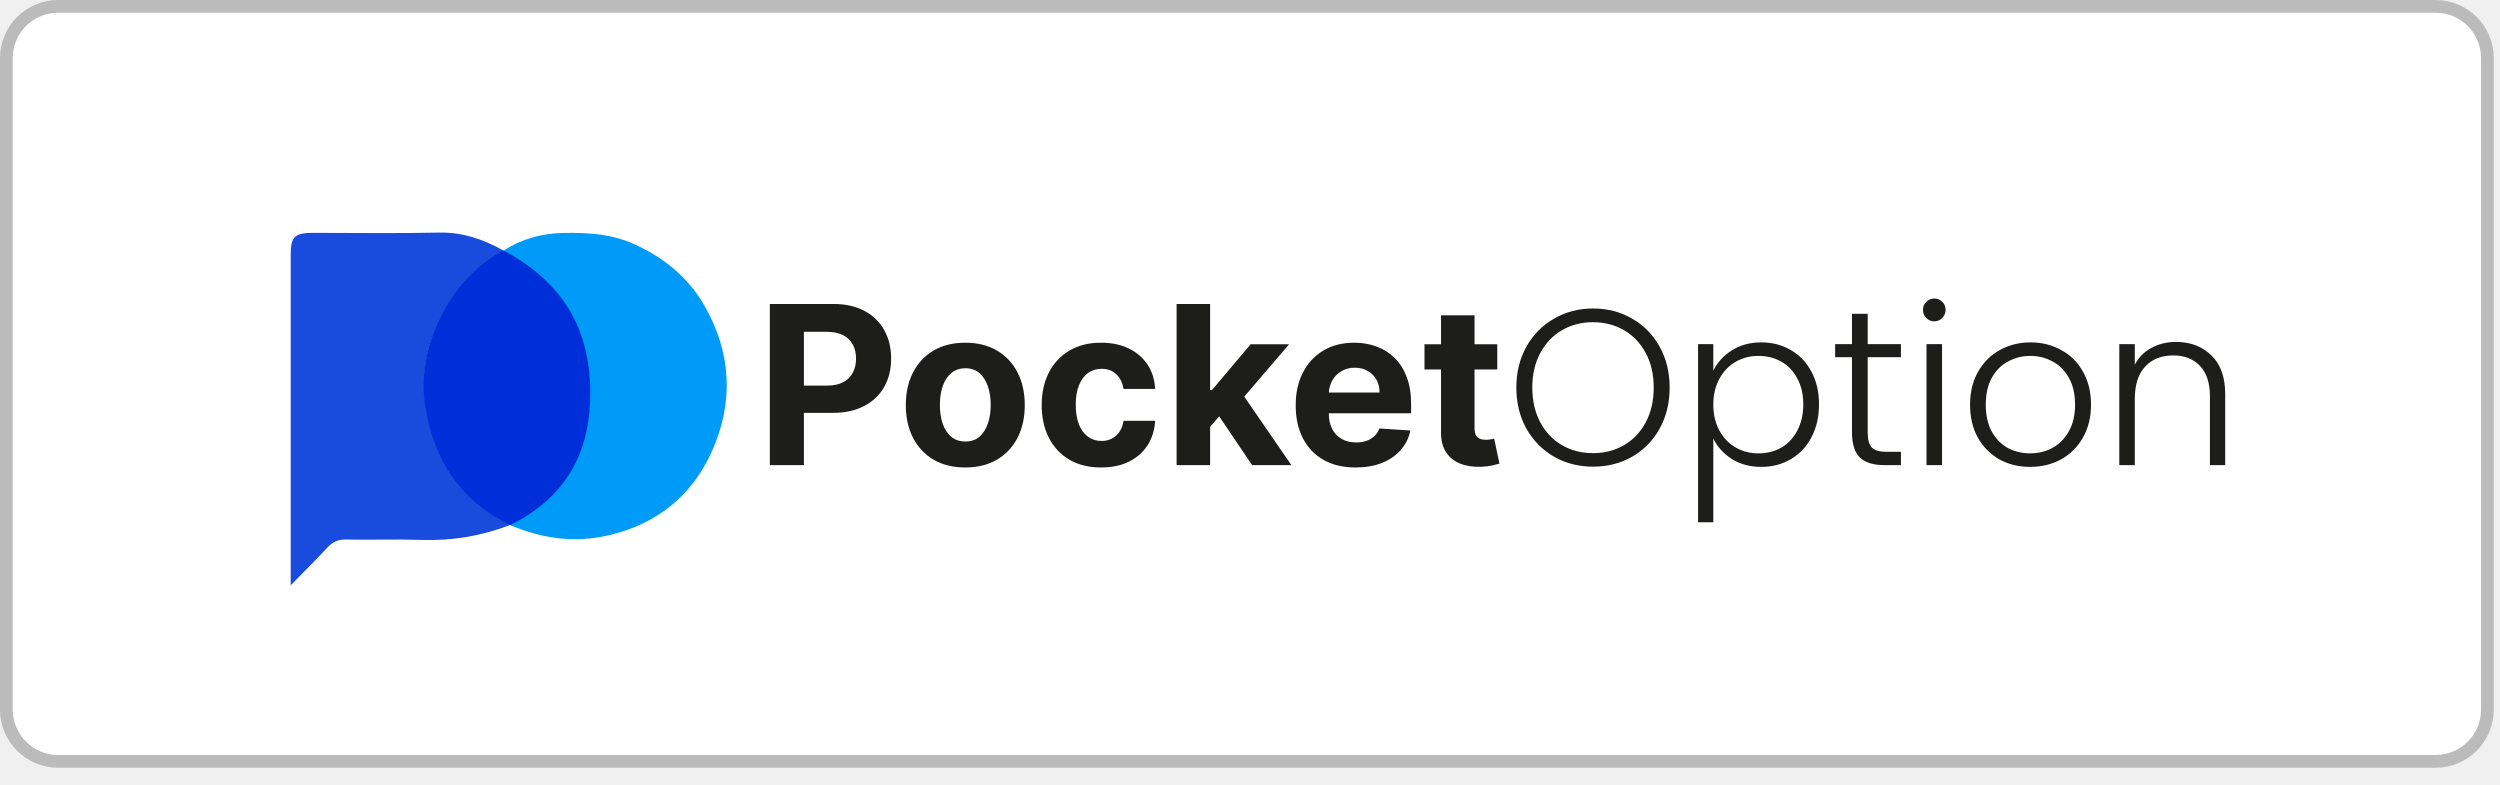
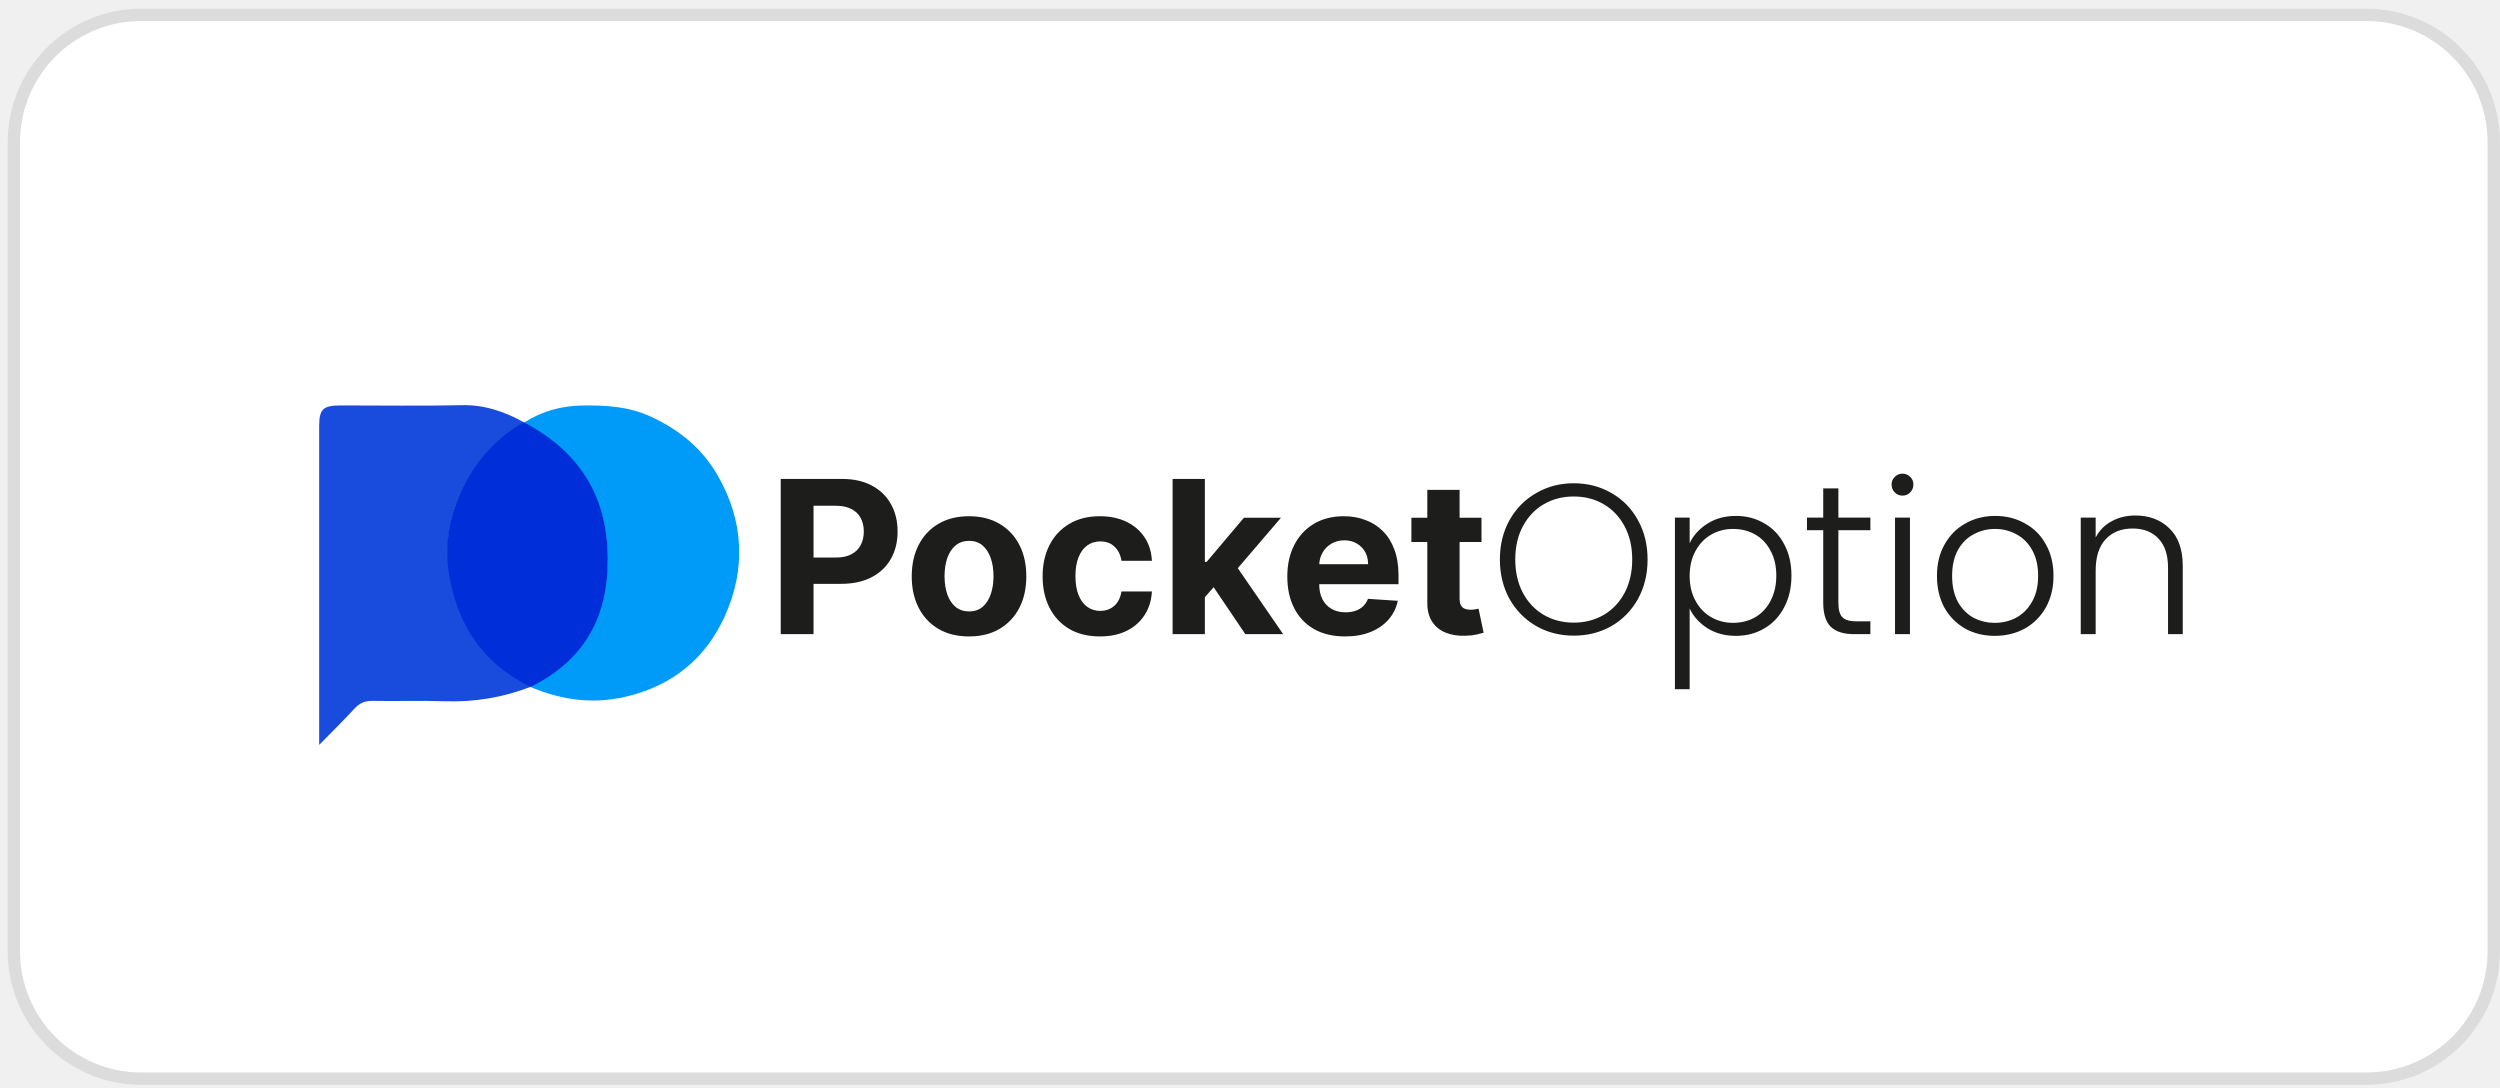
- <svg xmlns="http://www.w3.org/2000/svg" width="86" height="27" viewBox="0 0 86 27" fill="none">
-   <path d="M0.219 2C0.219 1.016 1.016 0.219 2 0.219H83.785C84.769 0.219 85.567 1.016 85.567 2V24.41C85.567 25.394 84.769 26.191 83.785 26.191H2C1.016 26.191 0.219 25.394 0.219 24.41V2Z" fill="white" stroke="#BBBBBB" stroke-width="0.438" />
-   <path d="M17.561 18.055C16.569 18.439 15.546 18.61 14.479 18.573C13.623 18.543 12.764 18.578 11.906 18.56C11.633 18.555 11.442 18.639 11.261 18.836C10.881 19.249 10.48 19.642 10 20.134C10 19.868 10 19.736 10 19.604C10 15.993 10 12.381 10 8.77C10 8.138 10.132 8.01 10.779 8.01C12.218 8.01 13.658 8.033 15.096 8.001C15.892 7.983 16.594 8.217 17.303 8.609C17.334 8.632 17.333 8.657 17.305 8.668C15.448 9.653 14.319 11.906 14.65 13.945C14.945 15.767 15.865 17.147 17.551 17.996C17.555 18.015 17.561 18.055 17.561 18.055Z" fill="#194CDD" />
-   <path d="M17.57 18.074C17.541 18.061 17.534 18.021 17.551 17.982C19.466 17.026 20.314 15.495 20.294 13.408C20.273 11.198 19.211 9.676 17.312 8.663C17.312 8.663 17.313 8.638 17.312 8.625C17.946 8.219 18.637 8.026 19.385 8.013C20.234 7.999 21.057 8.045 21.856 8.416C22.86 8.882 23.669 9.541 24.223 10.497C25.168 12.129 25.246 13.851 24.485 15.537C23.801 17.052 22.596 18.035 20.923 18.417C19.764 18.682 18.674 18.534 17.57 18.074Z" fill="#009AF9" />
-   <path d="M17.315 8.616C19.246 9.633 20.286 11.195 20.307 13.437C20.327 15.555 19.477 17.108 17.553 18.059C15.846 17.237 14.924 15.837 14.628 13.988C14.297 11.918 15.453 9.616 17.315 8.616Z" fill="#002ED8" />
-   <path d="M26.482 16V10.457H28.669C29.089 10.457 29.447 10.537 29.743 10.698C30.039 10.857 30.265 11.078 30.42 11.361C30.577 11.643 30.655 11.967 30.655 12.335C30.655 12.704 30.576 13.028 30.417 13.31C30.258 13.591 30.028 13.81 29.727 13.967C29.427 14.124 29.065 14.203 28.639 14.203H27.245V13.264H28.449C28.675 13.264 28.861 13.225 29.007 13.147C29.155 13.068 29.265 12.959 29.337 12.82C29.411 12.679 29.448 12.518 29.448 12.335C29.448 12.151 29.411 11.991 29.337 11.854C29.265 11.715 29.155 11.607 29.007 11.532C28.859 11.454 28.671 11.415 28.444 11.415H27.654V16H26.482ZM33.206 16.081C32.785 16.081 32.422 15.992 32.115 15.813C31.81 15.633 31.575 15.382 31.409 15.061C31.243 14.738 31.16 14.364 31.16 13.938C31.16 13.508 31.243 13.133 31.409 12.812C31.575 12.489 31.81 12.238 32.115 12.059C32.422 11.879 32.785 11.789 33.206 11.789C33.626 11.789 33.989 11.879 34.294 12.059C34.601 12.238 34.837 12.489 35.003 12.812C35.169 13.133 35.252 13.508 35.252 13.938C35.252 14.364 35.169 14.738 35.003 15.061C34.837 15.382 34.601 15.633 34.294 15.813C33.989 15.992 33.626 16.081 33.206 16.081ZM33.211 15.188C33.403 15.188 33.562 15.134 33.69 15.026C33.819 14.916 33.915 14.766 33.98 14.576C34.047 14.387 34.08 14.171 34.08 13.93C34.08 13.688 34.047 13.472 33.98 13.283C33.915 13.093 33.819 12.944 33.69 12.833C33.562 12.723 33.403 12.668 33.211 12.668C33.018 12.668 32.856 12.723 32.724 12.833C32.594 12.944 32.496 13.093 32.429 13.283C32.364 13.472 32.332 13.688 32.332 13.93C32.332 14.171 32.364 14.387 32.429 14.576C32.496 14.766 32.594 14.916 32.724 15.026C32.856 15.134 33.018 15.188 33.211 15.188ZM37.88 16.081C37.454 16.081 37.088 15.991 36.781 15.81C36.476 15.628 36.242 15.376 36.078 15.053C35.915 14.73 35.834 14.358 35.834 13.938C35.834 13.512 35.916 13.138 36.08 12.817C36.246 12.494 36.482 12.242 36.787 12.062C37.092 11.88 37.454 11.789 37.875 11.789C38.237 11.789 38.555 11.855 38.827 11.986C39.1 12.118 39.315 12.303 39.474 12.541C39.633 12.779 39.72 13.059 39.737 13.38H38.649C38.618 13.173 38.537 13.006 38.405 12.88C38.275 12.751 38.105 12.687 37.894 12.687C37.715 12.687 37.559 12.736 37.425 12.833C37.294 12.929 37.191 13.069 37.117 13.253C37.043 13.437 37.006 13.66 37.006 13.921C37.006 14.187 37.042 14.412 37.114 14.598C37.188 14.784 37.292 14.925 37.425 15.023C37.559 15.12 37.715 15.169 37.894 15.169C38.025 15.169 38.143 15.142 38.248 15.088C38.355 15.034 38.442 14.955 38.511 14.852C38.581 14.748 38.627 14.622 38.649 14.476H39.737C39.719 14.794 39.632 15.073 39.477 15.315C39.323 15.555 39.111 15.743 38.841 15.878C38.57 16.014 38.25 16.081 37.88 16.081ZM41.52 14.804L41.522 13.421H41.69L43.022 11.843H44.345L42.556 13.932H42.283L41.52 14.804ZM40.475 16V10.457H41.628V16H40.475ZM43.073 16L41.85 14.189L42.618 13.375L44.423 16H43.073ZM46.634 16.081C46.206 16.081 45.838 15.995 45.53 15.821C45.223 15.646 44.987 15.399 44.821 15.08C44.655 14.759 44.572 14.379 44.572 13.94C44.572 13.513 44.655 13.137 44.821 12.815C44.987 12.492 45.22 12.24 45.522 12.059C45.825 11.879 46.18 11.789 46.588 11.789C46.862 11.789 47.118 11.833 47.354 11.921C47.592 12.008 47.8 12.139 47.976 12.314C48.155 12.489 48.294 12.709 48.393 12.974C48.492 13.238 48.542 13.546 48.542 13.9V14.216H45.032V13.502H47.457C47.457 13.336 47.421 13.189 47.349 13.061C47.276 12.933 47.176 12.832 47.048 12.76C46.922 12.686 46.775 12.649 46.607 12.649C46.432 12.649 46.277 12.69 46.142 12.771C46.008 12.851 45.903 12.958 45.828 13.093C45.752 13.227 45.713 13.376 45.711 13.54V14.219C45.711 14.425 45.749 14.603 45.825 14.752C45.902 14.902 46.012 15.018 46.152 15.099C46.293 15.18 46.46 15.22 46.653 15.22C46.781 15.22 46.898 15.203 47.005 15.166C47.111 15.13 47.202 15.076 47.278 15.004C47.354 14.932 47.412 14.843 47.451 14.739L48.518 14.809C48.464 15.065 48.353 15.289 48.185 15.48C48.019 15.67 47.804 15.818 47.541 15.924C47.279 16.029 46.977 16.081 46.634 16.081ZM51.506 11.843V12.709H49.002V11.843H51.506ZM49.571 10.847H50.724V14.723C50.724 14.829 50.74 14.912 50.772 14.972C50.805 15.029 50.85 15.07 50.907 15.093C50.967 15.117 51.036 15.129 51.113 15.129C51.167 15.129 51.221 15.124 51.276 15.115C51.33 15.104 51.371 15.096 51.4 15.091L51.581 15.949C51.524 15.967 51.443 15.987 51.338 16.011C51.233 16.036 51.106 16.051 50.956 16.057C50.678 16.068 50.435 16.031 50.225 15.946C50.018 15.861 49.856 15.729 49.741 15.551C49.626 15.372 49.569 15.147 49.571 14.874V10.847ZM54.799 16.053C54.307 16.053 53.859 15.939 53.458 15.71C53.057 15.477 52.739 15.154 52.505 14.742C52.277 14.326 52.162 13.856 52.162 13.332C52.162 12.809 52.277 12.342 52.505 11.93C52.739 11.514 53.057 11.191 53.458 10.962C53.859 10.729 54.307 10.612 54.799 10.612C55.297 10.612 55.747 10.729 56.148 10.962C56.55 11.191 56.865 11.514 57.093 11.93C57.322 12.342 57.436 12.809 57.436 13.332C57.436 13.856 57.322 14.326 57.093 14.742C56.865 15.154 56.55 15.477 56.148 15.71C55.747 15.939 55.297 16.053 54.799 16.053ZM54.799 15.588C55.196 15.588 55.551 15.497 55.866 15.314C56.181 15.131 56.43 14.87 56.613 14.529C56.796 14.184 56.888 13.785 56.888 13.332C56.888 12.88 56.796 12.484 56.613 12.144C56.43 11.803 56.181 11.541 55.866 11.359C55.551 11.176 55.196 11.084 54.799 11.084C54.403 11.084 54.047 11.176 53.732 11.359C53.417 11.541 53.169 11.803 52.986 12.144C52.803 12.484 52.711 12.88 52.711 13.332C52.711 13.785 52.803 14.184 52.986 14.529C53.169 14.87 53.417 15.131 53.732 15.314C54.047 15.497 54.403 15.588 54.799 15.588ZM58.938 12.753C59.071 12.474 59.279 12.243 59.563 12.06C59.853 11.872 60.196 11.778 60.592 11.778C60.968 11.778 61.306 11.867 61.606 12.044C61.911 12.217 62.147 12.466 62.315 12.791C62.487 13.111 62.574 13.485 62.574 13.912C62.574 14.338 62.487 14.714 62.315 15.04C62.147 15.365 61.911 15.616 61.606 15.794C61.306 15.972 60.968 16.061 60.592 16.061C60.201 16.061 59.861 15.97 59.571 15.787C59.282 15.599 59.071 15.365 58.938 15.085V17.966H58.413V11.839H58.938V12.753ZM62.033 13.912C62.033 13.566 61.964 13.269 61.827 13.02C61.695 12.766 61.512 12.573 61.278 12.441C61.044 12.309 60.78 12.243 60.486 12.243C60.201 12.243 59.939 12.311 59.701 12.448C59.467 12.586 59.282 12.781 59.144 13.035C59.007 13.289 58.938 13.584 58.938 13.919C58.938 14.255 59.007 14.549 59.144 14.803C59.282 15.057 59.467 15.253 59.701 15.39C59.939 15.527 60.201 15.596 60.486 15.596C60.78 15.596 61.044 15.53 61.278 15.398C61.512 15.261 61.695 15.065 61.827 14.811C61.964 14.552 62.033 14.252 62.033 13.912ZM64.249 12.288V14.872C64.249 15.126 64.297 15.301 64.394 15.398C64.49 15.494 64.661 15.543 64.905 15.543H65.392V16H64.821C64.445 16 64.165 15.914 63.982 15.741C63.8 15.563 63.708 15.273 63.708 14.872V12.288H63.129V11.839H63.708V10.795H64.249V11.839H65.392V12.288H64.249ZM66.539 11.054C66.432 11.054 66.341 11.016 66.265 10.939C66.188 10.863 66.15 10.769 66.15 10.657C66.15 10.546 66.188 10.454 66.265 10.383C66.341 10.307 66.432 10.269 66.539 10.269C66.646 10.269 66.737 10.307 66.813 10.383C66.889 10.454 66.928 10.546 66.928 10.657C66.928 10.769 66.889 10.863 66.813 10.939C66.737 11.016 66.646 11.054 66.539 11.054ZM66.806 11.839V16H66.272V11.839H66.806ZM69.835 16.061C69.444 16.061 69.091 15.975 68.776 15.802C68.466 15.624 68.22 15.375 68.037 15.055C67.859 14.73 67.77 14.351 67.77 13.919C67.77 13.488 67.861 13.111 68.044 12.791C68.227 12.466 68.476 12.217 68.791 12.044C69.106 11.867 69.459 11.778 69.85 11.778C70.242 11.778 70.595 11.867 70.91 12.044C71.23 12.217 71.479 12.466 71.657 12.791C71.84 13.111 71.931 13.488 71.931 13.919C71.931 14.346 71.84 14.722 71.657 15.047C71.474 15.373 71.222 15.624 70.902 15.802C70.582 15.975 70.227 16.061 69.835 16.061ZM69.835 15.596C70.11 15.596 70.364 15.535 70.597 15.413C70.831 15.286 71.019 15.098 71.161 14.849C71.309 14.595 71.382 14.285 71.382 13.919C71.382 13.553 71.311 13.246 71.169 12.997C71.027 12.743 70.839 12.555 70.605 12.433C70.371 12.306 70.117 12.243 69.843 12.243C69.569 12.243 69.314 12.306 69.081 12.433C68.847 12.555 68.659 12.743 68.517 12.997C68.38 13.246 68.311 13.553 68.311 13.919C68.311 14.285 68.38 14.595 68.517 14.849C68.659 15.098 68.844 15.286 69.073 15.413C69.307 15.535 69.561 15.596 69.835 15.596ZM74.855 11.762C75.353 11.762 75.759 11.918 76.074 12.227C76.389 12.532 76.547 12.977 76.547 13.561V16H76.021V13.622C76.021 13.17 75.906 12.824 75.678 12.586C75.454 12.347 75.147 12.227 74.756 12.227C74.354 12.227 74.034 12.354 73.795 12.608C73.557 12.863 73.437 13.236 73.437 13.729V16H72.904V11.839H73.437V12.547C73.569 12.293 73.76 12.1 74.009 11.968C74.258 11.831 74.54 11.762 74.855 11.762Z" fill="#1D1D1B" />
+ <svg xmlns="http://www.w3.org/2000/svg" width="131" height="57" viewBox="0 0 131 57" fill="none">
+   <rect x="0.399" y="0.452" width="130.601" height="56.396" rx="7" fill="white" />
+   <rect x="0.724" y="0.777" width="129.951" height="55.746" rx="6.675" stroke="#BBBBBB" stroke-opacity="0.5" stroke-width="0.65" />
+   <path d="M27.82 35.984C26.364 36.548 24.863 36.8 23.297 36.745C22.04 36.701 20.78 36.752 19.521 36.726C19.12 36.718 18.841 36.842 18.574 37.131C18.017 37.736 17.429 38.314 16.724 39.035C16.724 38.645 16.724 38.451 16.724 38.258C16.724 32.958 16.724 27.659 16.724 22.359C16.724 21.432 16.917 21.245 17.867 21.245C19.979 21.244 22.091 21.279 24.202 21.231C25.37 21.205 26.4 21.549 27.441 22.123C27.486 22.157 27.485 22.194 27.443 22.21C24.718 23.656 23.062 26.961 23.548 29.953C23.981 32.627 25.33 34.652 27.804 35.898C27.811 35.927 27.82 35.984 27.82 35.984Z" fill="#194CDD" />
+   <path d="M27.832 36.013C27.789 35.993 27.78 35.935 27.805 35.877C30.615 34.474 31.859 32.228 31.83 29.166C31.799 25.923 30.24 23.689 27.455 22.202C27.455 22.202 27.455 22.166 27.454 22.147C28.385 21.551 29.398 21.268 30.496 21.249C31.742 21.228 32.949 21.295 34.122 21.84C35.596 22.524 36.783 23.491 37.595 24.894C38.982 27.289 39.096 29.816 37.98 32.289C36.976 34.513 35.209 35.955 32.753 36.516C31.051 36.905 29.452 36.688 27.832 36.013Z" fill="#009AF9" />
+   <path d="M27.458 22.134C30.292 23.626 31.818 25.918 31.848 29.208C31.877 32.316 30.631 34.596 27.807 35.991C25.302 34.785 23.95 32.73 23.515 30.016C23.029 26.98 24.726 23.601 27.458 22.134Z" fill="#002ED8" />
+   <path d="M40.91 33.23V25.096H44.119C44.736 25.096 45.261 25.214 45.695 25.45C46.13 25.683 46.461 26.007 46.688 26.422C46.919 26.836 47.034 27.312 47.034 27.852C47.034 28.392 46.917 28.869 46.684 29.282C46.451 29.695 46.114 30.017 45.672 30.247C45.232 30.477 44.7 30.593 44.075 30.593H42.03V29.215H43.797C44.128 29.215 44.401 29.158 44.615 29.044C44.832 28.927 44.994 28.767 45.1 28.563C45.208 28.357 45.263 28.12 45.263 27.852C45.263 27.582 45.208 27.347 45.1 27.145C44.994 26.942 44.832 26.784 44.615 26.673C44.398 26.559 44.123 26.502 43.789 26.502H42.629V33.23H40.91ZM50.777 33.349C50.16 33.349 49.627 33.218 49.176 32.956C48.729 32.691 48.383 32.323 48.14 31.852C47.896 31.378 47.775 30.828 47.775 30.203C47.775 29.573 47.896 29.023 48.14 28.551C48.383 28.077 48.729 27.709 49.176 27.447C49.627 27.182 50.16 27.05 50.777 27.05C51.394 27.05 51.926 27.182 52.373 27.447C52.824 27.709 53.17 28.077 53.414 28.551C53.658 29.023 53.779 29.573 53.779 30.203C53.779 30.828 53.658 31.378 53.414 31.852C53.17 32.323 52.824 32.691 52.373 32.956C51.926 33.218 51.394 33.349 50.777 33.349ZM50.785 32.038C51.066 32.038 51.3 31.959 51.488 31.8C51.676 31.639 51.818 31.419 51.913 31.141C52.011 30.863 52.06 30.546 52.06 30.192C52.06 29.837 52.011 29.52 51.913 29.242C51.818 28.964 51.676 28.745 51.488 28.583C51.3 28.422 51.066 28.341 50.785 28.341C50.502 28.341 50.263 28.422 50.07 28.583C49.879 28.745 49.735 28.964 49.637 29.242C49.542 29.52 49.494 29.837 49.494 30.192C49.494 30.546 49.542 30.863 49.637 31.141C49.735 31.419 49.879 31.639 50.07 31.8C50.263 31.959 50.502 32.038 50.785 32.038ZM57.636 33.349C57.011 33.349 56.474 33.217 56.023 32.952C55.576 32.684 55.232 32.314 54.991 31.84C54.752 31.366 54.633 30.82 54.633 30.203C54.633 29.579 54.754 29.03 54.995 28.559C55.238 28.085 55.584 27.716 56.031 27.451C56.479 27.184 57.011 27.05 57.628 27.05C58.16 27.05 58.626 27.147 59.026 27.34C59.426 27.533 59.742 27.805 59.975 28.154C60.208 28.504 60.336 28.914 60.36 29.385H58.764C58.719 29.081 58.6 28.836 58.406 28.651C58.216 28.463 57.965 28.369 57.656 28.369C57.394 28.369 57.164 28.44 56.969 28.583C56.775 28.723 56.624 28.929 56.516 29.199C56.407 29.469 56.353 29.796 56.353 30.18C56.353 30.569 56.406 30.9 56.512 31.172C56.62 31.445 56.773 31.653 56.969 31.796C57.164 31.939 57.394 32.011 57.656 32.011C57.849 32.011 58.022 31.971 58.176 31.891C58.332 31.812 58.461 31.697 58.561 31.546C58.664 31.392 58.732 31.208 58.764 30.994H60.36C60.334 31.46 60.207 31.87 59.979 32.225C59.754 32.577 59.443 32.852 59.046 33.051C58.648 33.25 58.179 33.349 57.636 33.349ZM62.977 31.474L62.98 29.445H63.227L65.181 27.13H67.123L64.498 30.195H64.097L62.977 31.474ZM61.444 33.23V25.096H63.135V33.23H61.444ZM65.256 33.23L63.461 30.573L64.589 29.377L67.238 33.23H65.256ZM70.482 33.349C69.854 33.349 69.314 33.222 68.861 32.968C68.411 32.711 68.064 32.348 67.821 31.879C67.577 31.408 67.455 30.851 67.455 30.207C67.455 29.58 67.577 29.029 67.821 28.555C68.064 28.081 68.407 27.712 68.849 27.447C69.294 27.182 69.816 27.05 70.414 27.05C70.817 27.05 71.191 27.115 71.538 27.245C71.888 27.372 72.192 27.564 72.452 27.82C72.714 28.077 72.918 28.4 73.063 28.79C73.209 29.176 73.282 29.629 73.282 30.148V30.613H68.131V29.564H71.689C71.689 29.32 71.636 29.105 71.53 28.917C71.424 28.729 71.277 28.582 71.089 28.476C70.904 28.367 70.688 28.313 70.442 28.313C70.185 28.313 69.957 28.373 69.759 28.492C69.563 28.608 69.409 28.766 69.298 28.964C69.187 29.16 69.13 29.379 69.127 29.62V30.616C69.127 30.918 69.183 31.179 69.294 31.399C69.408 31.619 69.568 31.788 69.775 31.907C69.981 32.026 70.226 32.086 70.51 32.086C70.698 32.086 70.87 32.059 71.026 32.007C71.182 31.954 71.316 31.874 71.427 31.768C71.538 31.662 71.623 31.533 71.681 31.379L73.246 31.482C73.166 31.858 73.004 32.187 72.757 32.467C72.514 32.745 72.199 32.962 71.812 33.118C71.428 33.272 70.985 33.349 70.482 33.349ZM77.63 27.13V28.4H73.957V27.13H77.63ZM74.791 25.668H76.483V31.355C76.483 31.511 76.507 31.633 76.554 31.721C76.602 31.805 76.668 31.865 76.753 31.899C76.84 31.934 76.941 31.951 77.055 31.951C77.134 31.951 77.213 31.944 77.293 31.931C77.372 31.915 77.433 31.903 77.476 31.895L77.742 33.154C77.657 33.181 77.538 33.211 77.384 33.246C77.231 33.283 77.044 33.305 76.824 33.313C76.416 33.329 76.059 33.275 75.752 33.15C75.447 33.026 75.21 32.833 75.041 32.571C74.872 32.308 74.788 31.977 74.791 31.578V25.668ZM82.464 33.308C81.741 33.308 81.085 33.14 80.496 32.805C79.906 32.462 79.441 31.988 79.097 31.384C78.762 30.773 78.594 30.083 78.594 29.315C78.594 28.547 78.762 27.861 79.097 27.258C79.441 26.646 79.906 26.173 80.496 25.837C81.085 25.494 81.741 25.323 82.464 25.323C83.195 25.323 83.854 25.494 84.443 25.837C85.032 26.173 85.495 26.646 85.83 27.258C86.166 27.861 86.333 28.547 86.333 29.315C86.333 30.083 86.166 30.773 85.83 31.384C85.495 31.988 85.032 32.462 84.443 32.805C83.854 33.14 83.195 33.308 82.464 33.308ZM82.464 32.626C83.045 32.626 83.567 32.492 84.03 32.223C84.492 31.955 84.857 31.571 85.126 31.071C85.394 30.564 85.528 29.979 85.528 29.315C85.528 28.652 85.394 28.07 85.126 27.571C84.857 27.071 84.492 26.687 84.03 26.419C83.567 26.15 83.045 26.016 82.464 26.016C81.882 26.016 81.36 26.15 80.898 26.419C80.436 26.687 80.07 27.071 79.802 27.571C79.534 28.07 79.4 28.652 79.4 29.315C79.4 29.979 79.534 30.564 79.802 31.071C80.07 31.571 80.436 31.955 80.898 32.223C81.36 32.492 81.882 32.626 82.464 32.626ZM88.538 28.465C88.731 28.055 89.037 27.716 89.455 27.448C89.88 27.172 90.383 27.034 90.965 27.034C91.516 27.034 92.012 27.164 92.452 27.425C92.899 27.679 93.246 28.044 93.492 28.521C93.746 28.991 93.872 29.539 93.872 30.165C93.872 30.792 93.746 31.343 93.492 31.821C93.246 32.298 92.899 32.667 92.452 32.928C92.012 33.189 91.516 33.319 90.965 33.319C90.39 33.319 89.891 33.185 89.466 32.917C89.041 32.641 88.731 32.298 88.538 31.888V36.115H87.766V27.123H88.538V28.465ZM93.078 30.165C93.078 29.658 92.978 29.222 92.776 28.857C92.582 28.484 92.314 28.201 91.971 28.007C91.628 27.813 91.24 27.716 90.808 27.716C90.39 27.716 90.006 27.817 89.656 28.018C89.313 28.219 89.041 28.506 88.84 28.879C88.638 29.252 88.538 29.684 88.538 30.177C88.538 30.669 88.638 31.101 88.84 31.474C89.041 31.847 89.313 32.134 89.656 32.335C90.006 32.536 90.39 32.637 90.808 32.637C91.24 32.637 91.628 32.54 91.971 32.346C92.314 32.145 92.582 31.858 92.776 31.485C92.978 31.105 93.078 30.665 93.078 30.165ZM96.331 27.783V31.575C96.331 31.947 96.401 32.205 96.543 32.346C96.685 32.488 96.934 32.559 97.292 32.559H98.008V33.23H97.169C96.618 33.23 96.207 33.103 95.939 32.849C95.671 32.589 95.537 32.163 95.537 31.575V27.783H94.686V27.123H95.537V25.591H96.331V27.123H98.008V27.783H96.331ZM99.691 25.971C99.534 25.971 99.4 25.916 99.288 25.804C99.176 25.692 99.12 25.554 99.12 25.39C99.12 25.226 99.176 25.092 99.288 24.987C99.4 24.875 99.534 24.82 99.691 24.82C99.847 24.82 99.981 24.875 100.093 24.987C100.205 25.092 100.261 25.226 100.261 25.39C100.261 25.554 100.205 25.692 100.093 25.804C99.981 25.916 99.847 25.971 99.691 25.971ZM100.082 27.123V33.23H99.299V27.123H100.082ZM104.528 33.319C103.954 33.319 103.436 33.193 102.973 32.939C102.519 32.678 102.157 32.313 101.888 31.843C101.628 31.366 101.497 30.81 101.497 30.177C101.497 29.543 101.631 28.991 101.9 28.521C102.168 28.044 102.533 27.679 102.996 27.425C103.458 27.164 103.976 27.034 104.55 27.034C105.124 27.034 105.643 27.164 106.105 27.425C106.575 27.679 106.94 28.044 107.201 28.521C107.469 28.991 107.603 29.543 107.603 30.177C107.603 30.803 107.469 31.355 107.201 31.832C106.932 32.309 106.563 32.678 106.094 32.939C105.624 33.193 105.102 33.319 104.528 33.319ZM104.528 32.637C104.93 32.637 105.303 32.547 105.646 32.369C105.989 32.182 106.265 31.906 106.474 31.541C106.69 31.168 106.798 30.713 106.798 30.177C106.798 29.64 106.694 29.189 106.485 28.823C106.276 28.451 106 28.175 105.657 27.996C105.314 27.809 104.942 27.716 104.539 27.716C104.136 27.716 103.764 27.809 103.421 27.996C103.078 28.175 102.802 28.451 102.593 28.823C102.392 29.189 102.291 29.64 102.291 30.177C102.291 30.713 102.392 31.168 102.593 31.541C102.802 31.906 103.074 32.182 103.409 32.369C103.752 32.547 104.125 32.637 104.528 32.637ZM111.894 27.012C112.624 27.012 113.221 27.239 113.683 27.694C114.145 28.141 114.376 28.794 114.376 29.651V33.23H113.605V29.74C113.605 29.077 113.437 28.57 113.101 28.219C112.773 27.869 112.322 27.694 111.748 27.694C111.159 27.694 110.689 27.88 110.339 28.253C109.989 28.626 109.813 29.174 109.813 29.897V33.23H109.031V27.123H109.813V28.163C110.007 27.791 110.287 27.507 110.652 27.314C111.017 27.112 111.431 27.012 111.894 27.012Z" fill="#1D1D1B" />
</svg>
